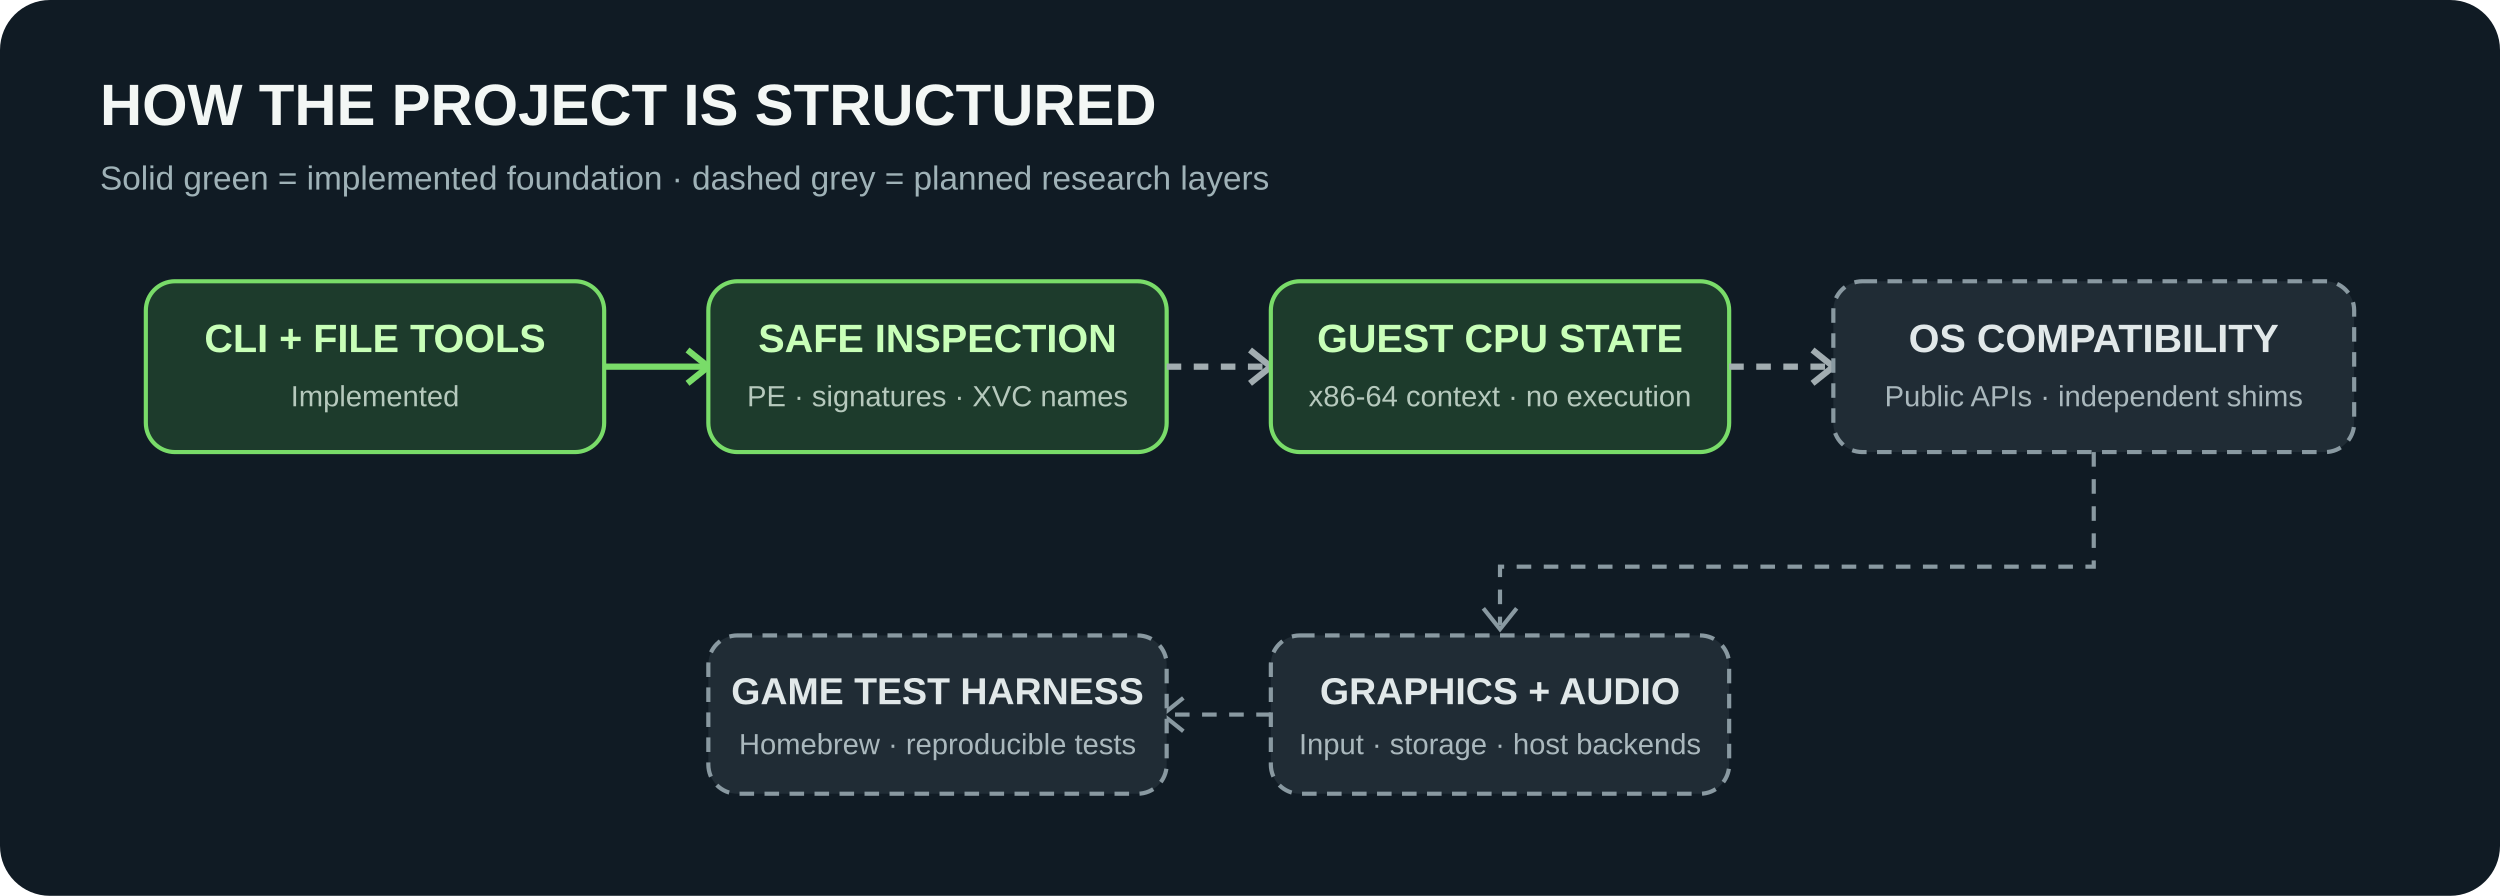
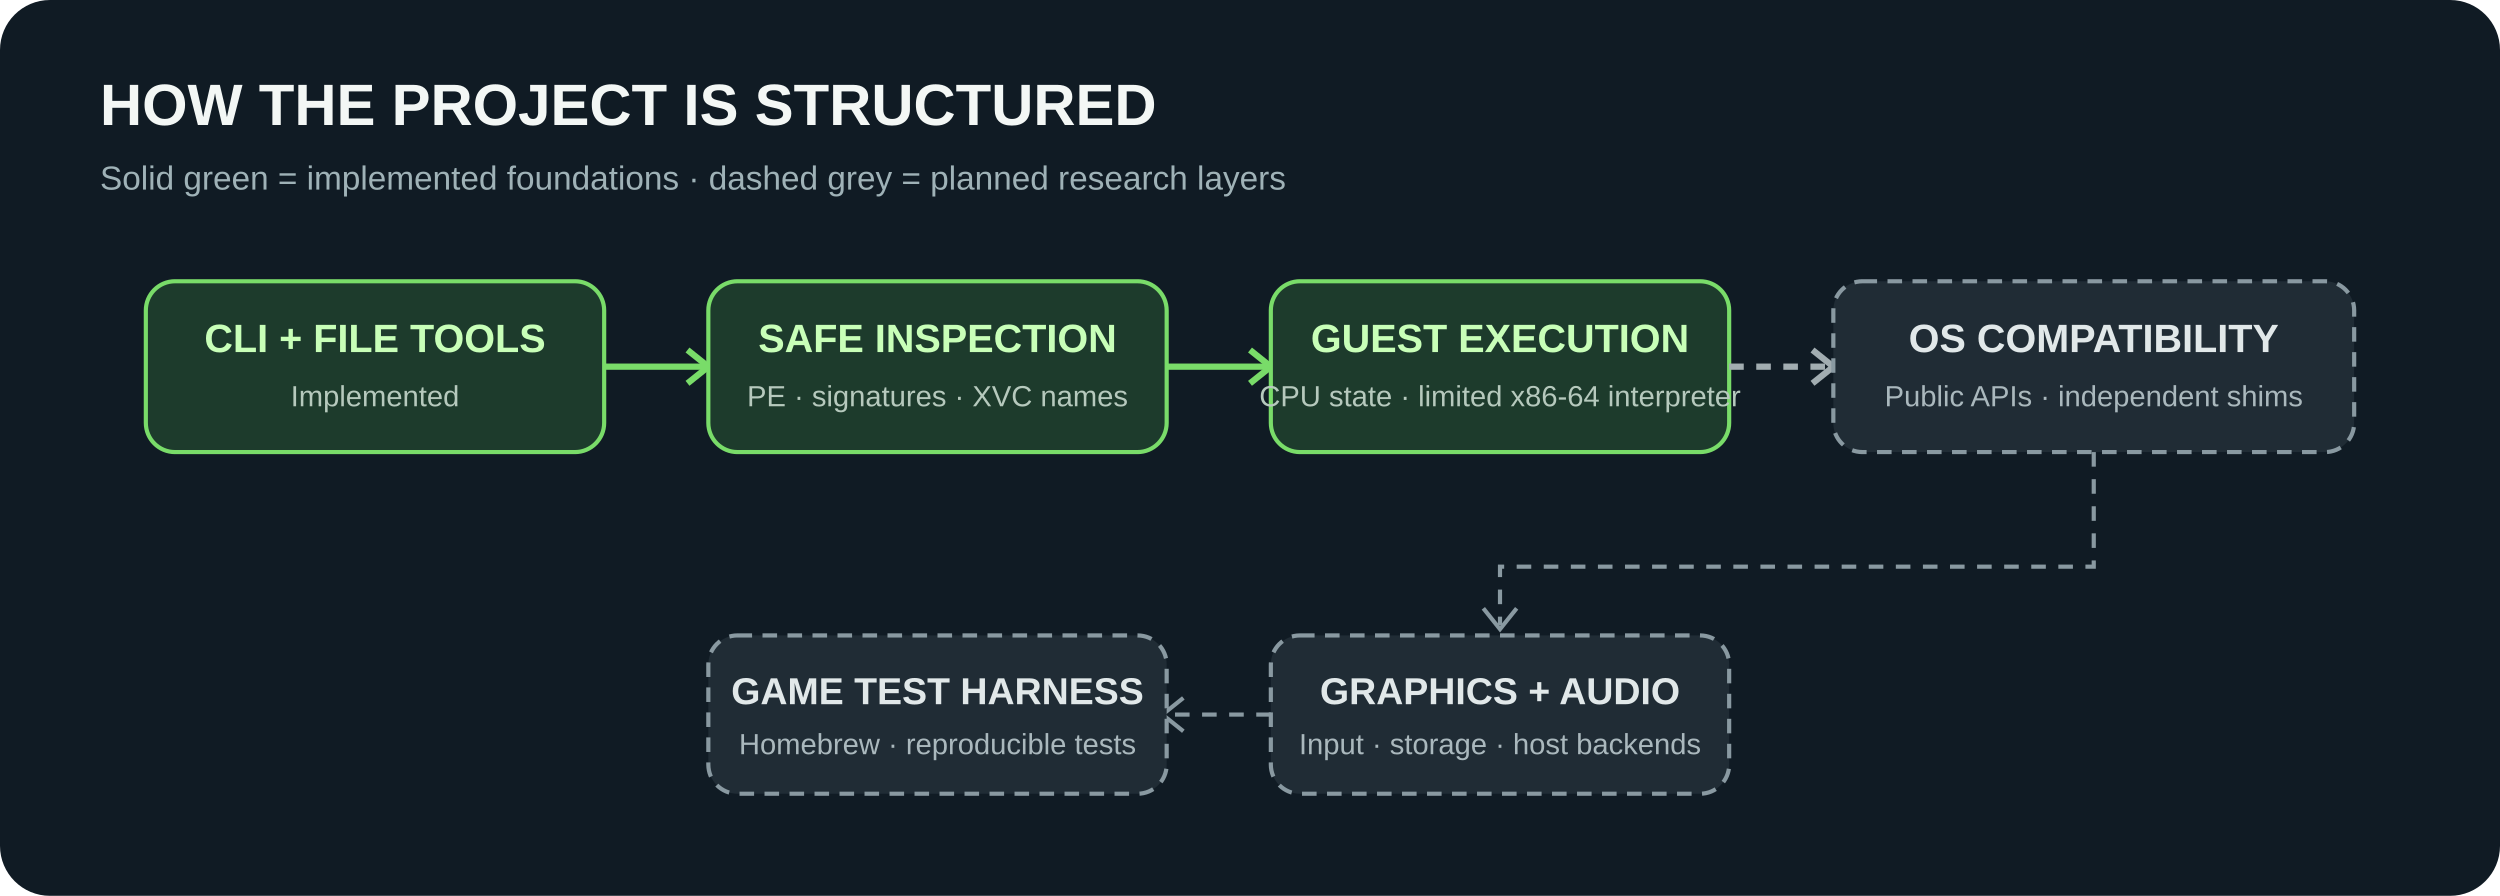
<svg xmlns="http://www.w3.org/2000/svg" width="1200" height="430" viewBox="0 0 1200 430" role="img" aria-labelledby="title desc">
  <rect width="1200" height="430" rx="24" fill="#101b24" />
  <text x="48" y="60" fill="#f3f7f5" font-family="Arial,sans-serif" font-size="28" font-weight="700">HOW THE PROJECT IS STRUCTURED</text>
-   <text x="48" y="91" fill="#9fb2b7" font-family="Arial,sans-serif" font-size="16">Solid green = implemented foundation · dashed grey = planned research layers</text>
+   <text x="48" y="91" fill="#9fb2b7" font-family="Arial,sans-serif" font-size="16">Solid green = implemented foundations · dashed grey = planned research layers</text>
  <g font-family="Arial,sans-serif" text-anchor="middle">
    <rect x="70" y="135" width="220" height="82" rx="14" fill="#1d3b2c" stroke="#79dc69" stroke-width="2" />
    <text x="180" y="169" fill="#c8ffb8" font-size="19" font-weight="700">CLI + FILE TOOLS</text>
    <text x="180" y="195" fill="#b6c9bd" font-size="14">Implemented</text>
    <path d="M290 176h48" stroke="#79dc69" stroke-width="3" />
    <path d="m330 168 10 8-10 8" fill="none" stroke="#79dc69" stroke-width="3" />
    <rect x="340" y="135" width="220" height="82" rx="14" fill="#1d3b2c" stroke="#79dc69" stroke-width="2" />
    <text x="450" y="169" fill="#c8ffb8" font-size="19" font-weight="700">SAFE INSPECTION</text>
    <text x="450" y="195" fill="#b6c9bd" font-size="14">PE · signatures · XVC names</text>
-     <path d="M560 176h48" stroke="#a2adb1" stroke-width="3" stroke-dasharray="7 6" />
-     <path d="m600 168 10 8-10 8" fill="none" stroke="#a2adb1" stroke-width="3" />
+     <path d="M560 176h48" stroke="#79dc69" stroke-width="3" />
+     <path d="m600 168 10 8-10 8" fill="none" stroke="#79dc69" stroke-width="3" />
    <rect x="610" y="135" width="220" height="82" rx="14" fill="#1d3b2c" stroke="#79dc69" stroke-width="2" />
-     <text x="720" y="169" fill="#c8ffb8" font-size="19" font-weight="700">GUEST CPU STATE</text>
-     <text x="720" y="195" fill="#b6c9bd" font-size="14">x86-64 context · no execution</text>
+     <text x="720" y="169" fill="#c8ffb8" font-size="19" font-weight="700">GUEST EXECUTION</text>
+     <text x="720" y="195" fill="#b6c9bd" font-size="14">CPU state · limited x86-64 interpreter</text>
    <path d="M830 176h48" stroke="#a2adb1" stroke-width="3" stroke-dasharray="7 6" />
    <path d="m870 168 10 8-10 8" fill="none" stroke="#a2adb1" stroke-width="3" />
    <rect x="880" y="135" width="250" height="82" rx="14" fill="#202c35" stroke="#8999a1" stroke-width="2" stroke-dasharray="7 5" />
    <text x="1005" y="169" fill="#e1e8e9" font-size="19" font-weight="700">OS COMPATIBILITY</text>
    <text x="1005" y="195" fill="#aab8bd" font-size="14">Public APIs · independent shims</text>
    <path d="M1005 217v55H720v28" stroke="#8999a1" stroke-width="2" stroke-dasharray="7 6" fill="none" />
    <path d="m712 292 8 10 8-10" fill="none" stroke="#8999a1" stroke-width="2" />
    <rect x="610" y="305" width="220" height="76" rx="14" fill="#202c35" stroke="#8999a1" stroke-width="2" stroke-dasharray="7 5" />
    <text x="720" y="338" fill="#e1e8e9" font-size="18" font-weight="700">GRAPHICS + AUDIO</text>
    <text x="720" y="362" fill="#aab8bd" font-size="14">Input · storage · host backends</text>
    <path d="M610 343H560" stroke="#8999a1" stroke-width="2" stroke-dasharray="7 6" />
    <path d="m568 335-10 8 10 8" fill="none" stroke="#8999a1" stroke-width="2" />
    <rect x="340" y="305" width="220" height="76" rx="14" fill="#202c35" stroke="#8999a1" stroke-width="2" stroke-dasharray="7 5" />
    <text x="450" y="338" fill="#e1e8e9" font-size="18" font-weight="700">GAME TEST HARNESS</text>
    <text x="450" y="362" fill="#aab8bd" font-size="14">Homebrew · reproducible tests</text>
  </g>
</svg>
